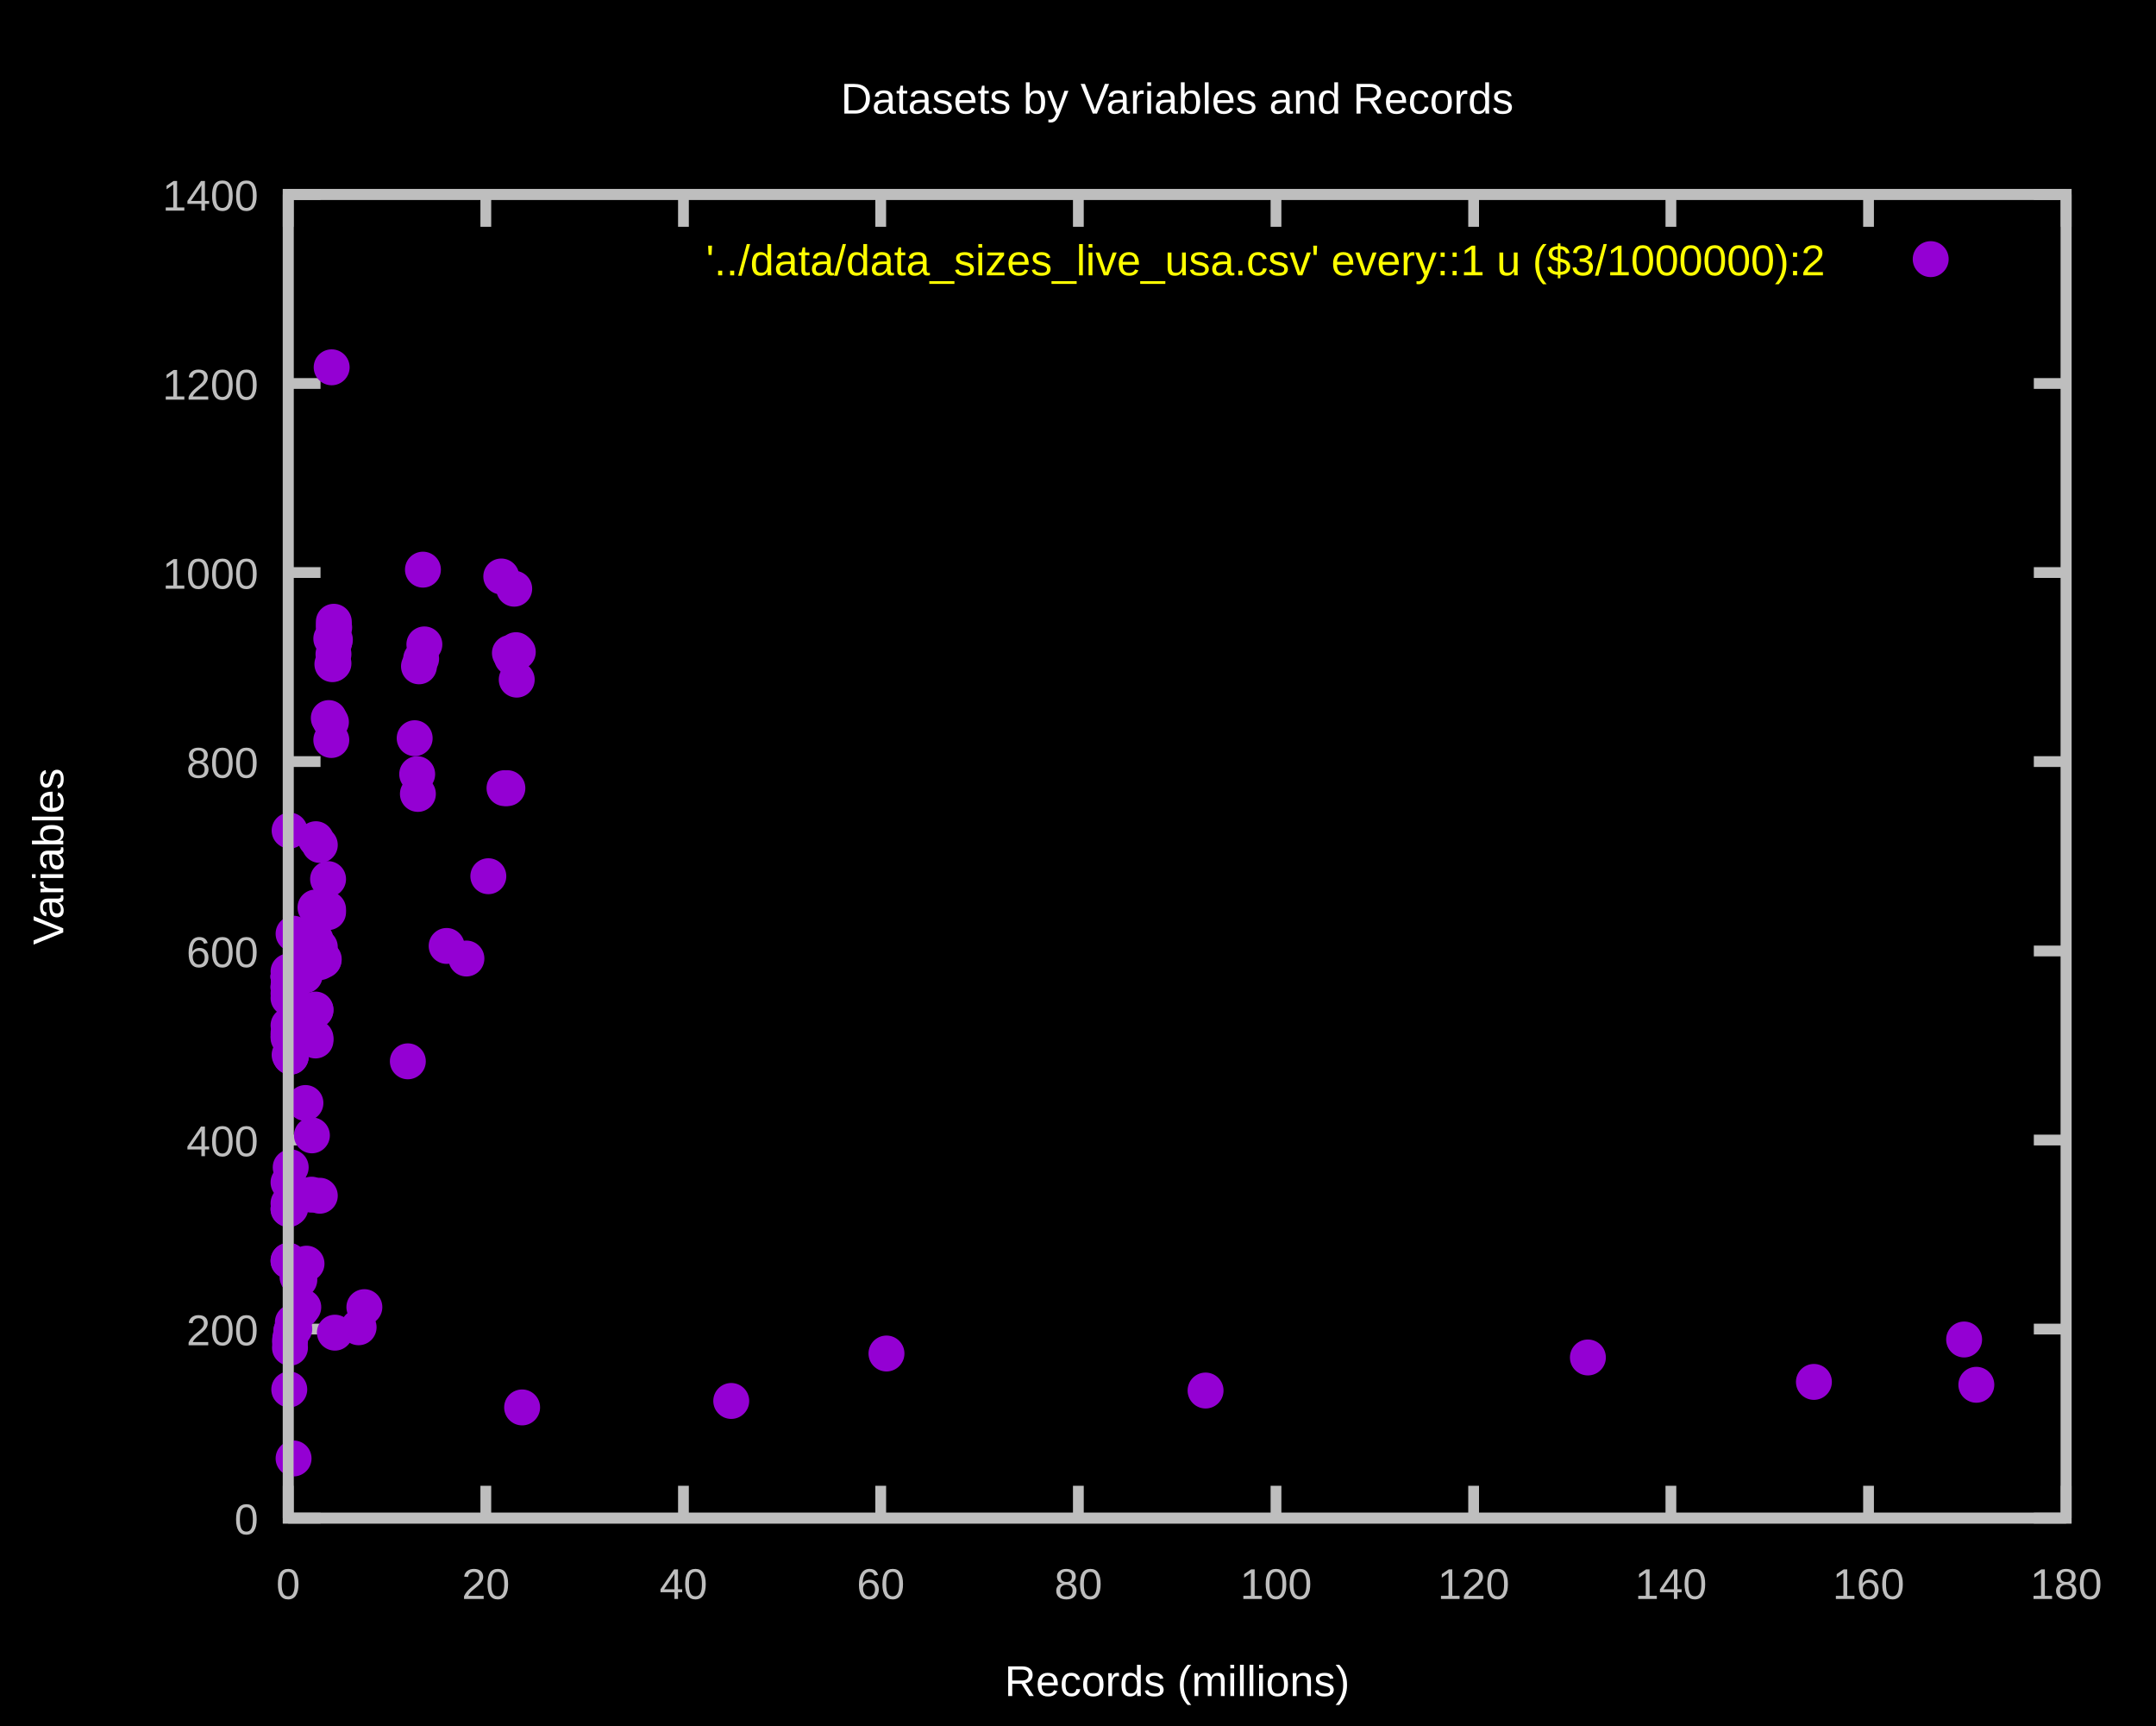
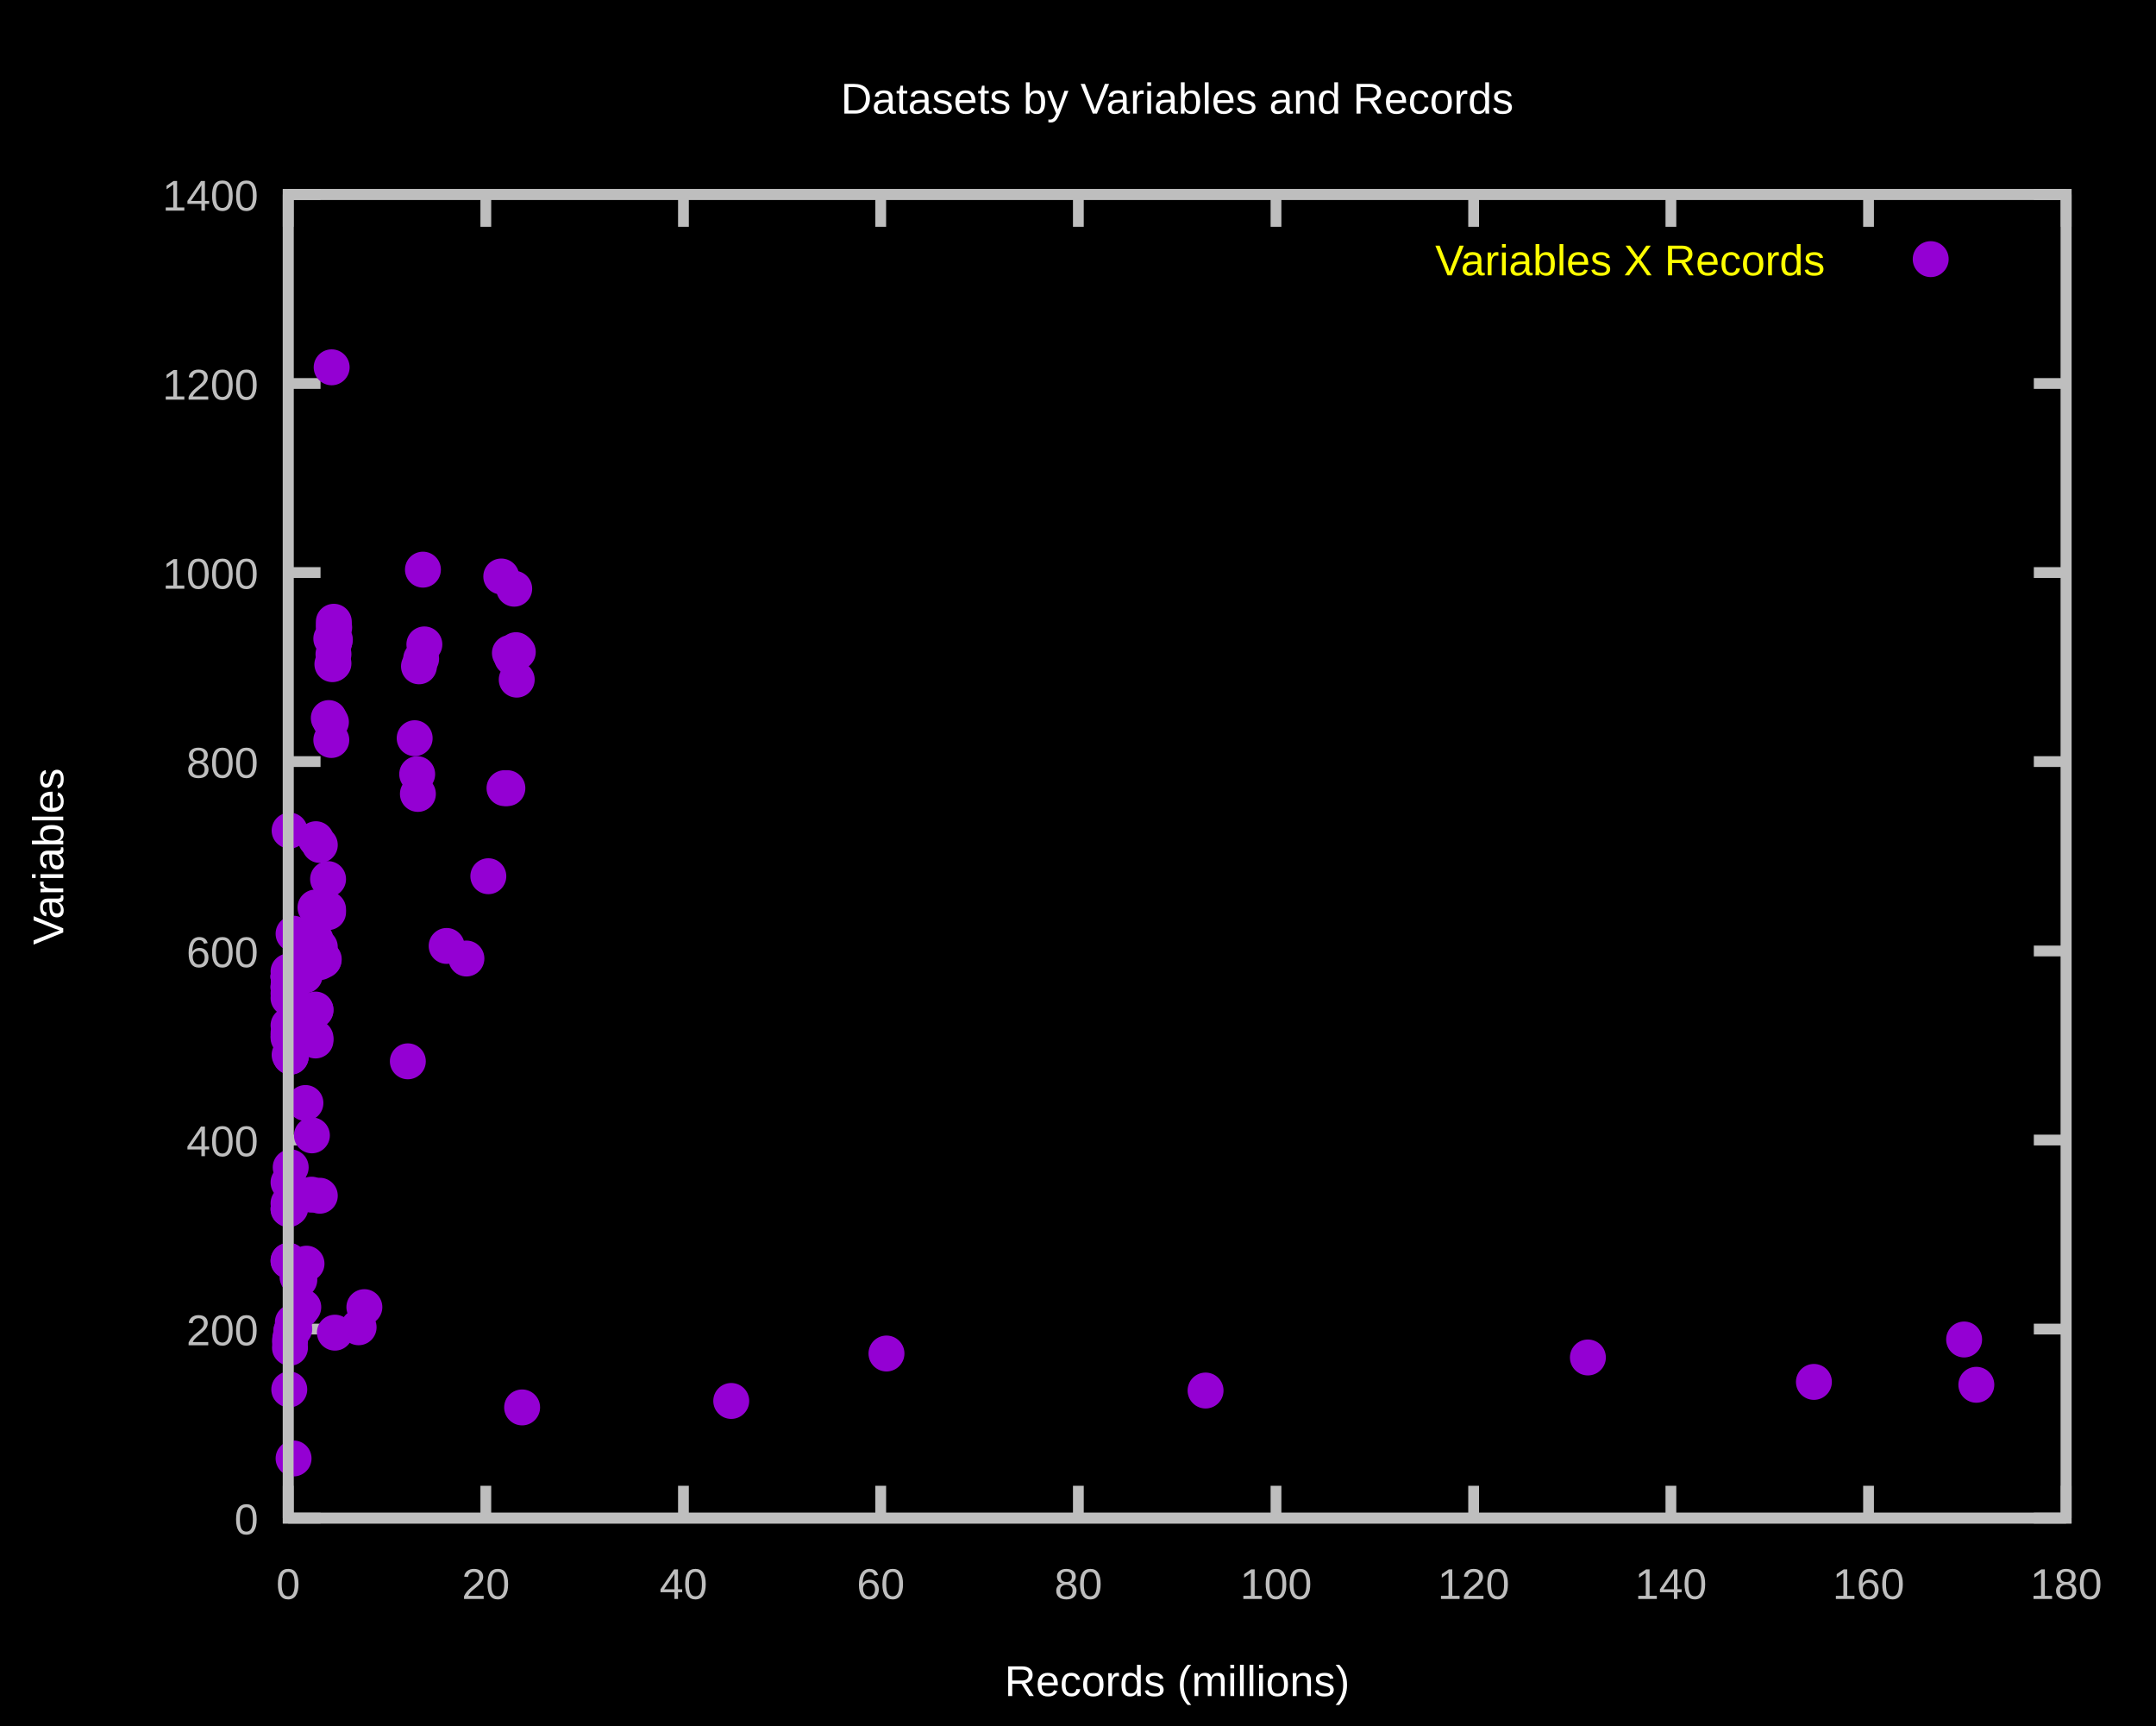
<svg xmlns="http://www.w3.org/2000/svg" xmlns:xlink="http://www.w3.org/1999/xlink" width="600" height="480" viewBox="0 0 600 480">
  <g id="gnuplot_canvas">
    <rect x="0" y="0" width="600" height="480" fill="none" />
    <defs>
      <circle id="gpDot" r="0.5" stroke-width="0.5" />
      <path id="gpPt0" stroke-width="0.222" stroke="currentColor" d="M-1,0 h2 M0,-1 v2" />
      <path id="gpPt1" stroke-width="0.222" stroke="currentColor" d="M-1,-1 L1,1 M1,-1 L-1,1" />
      <path id="gpPt2" stroke-width="0.222" stroke="currentColor" d="M-1,0 L1,0 M0,-1 L0,1 M-1,-1 L1,1 M-1,1 L1,-1" />
      <rect id="gpPt3" stroke-width="0.222" stroke="currentColor" x="-1" y="-1" width="2" height="2" />
      <rect id="gpPt4" stroke-width="0.222" stroke="currentColor" fill="currentColor" x="-1" y="-1" width="2" height="2" />
      <circle id="gpPt5" stroke-width="0.222" stroke="currentColor" cx="0" cy="0" r="1" />
      <use xlink:href="#gpPt5" id="gpPt6" fill="currentColor" stroke="none" />
      <path id="gpPt7" stroke-width="0.222" stroke="currentColor" d="M0,-1.33 L-1.33,0.67 L1.33,0.67 z" />
      <use xlink:href="#gpPt7" id="gpPt8" fill="currentColor" stroke="none" />
      <use xlink:href="#gpPt7" id="gpPt9" stroke="currentColor" transform="rotate(180)" />
      <use xlink:href="#gpPt9" id="gpPt10" fill="currentColor" stroke="none" />
      <use xlink:href="#gpPt3" id="gpPt11" stroke="currentColor" transform="rotate(45)" />
      <use xlink:href="#gpPt11" id="gpPt12" fill="currentColor" stroke="none" />
      <path id="gpPt13" stroke-width="0.222" stroke="currentColor" d="M0,1.330 L1.265,0.411 L0.782,-1.067 L-0.782,-1.076 L-1.265,0.411 z" />
      <use xlink:href="#gpPt13" id="gpPt14" fill="currentColor" stroke="none" />
      <filter id="textbox" filterUnits="objectBoundingBox" x="0" y="0" height="1" width="1">
        <feFlood flood-color="white" flood-opacity="1" result="bgnd" />
        <feComposite in="SourceGraphic" in2="bgnd" operator="atop" />
      </filter>
      <filter id="greybox" filterUnits="objectBoundingBox" x="0" y="0" height="1" width="1">
        <feFlood flood-color="lightgrey" flood-opacity="1" result="grey" />
        <feComposite in="SourceGraphic" in2="grey" operator="atop" />
      </filter>
    </defs>
    <g fill="none" color="white" stroke="currentColor" stroke-width="1.00" stroke-linecap="butt" stroke-linejoin="miter">
</g>
    <g fill="none" color="black" stroke="currentColor" stroke-width="1.00" stroke-linecap="butt" stroke-linejoin="miter">
      <g stroke="none" shape-rendering="crispEdges">
        <polygon fill="rgb(  0,   0,   0)" points="0.0,480.0 599.9,480.0 599.9,0.1 0.0,0.1 " />
      </g>
      <path stroke="black" d="M0.0,480.0 L0.0,0.1 L599.9,0.1 L599.9,480.0 L0.0,480.0 Z  " />
    </g>
    <g fill="none" color="black" stroke="black" stroke-width="3.00" stroke-linecap="butt" stroke-linejoin="miter">
</g>
    <g fill="none" color="black" stroke="currentColor" stroke-width="3.00" stroke-linecap="butt" stroke-linejoin="miter">
      <path stroke="rgb(190, 190, 190)" d="M80.2,422.4 L89.2,422.4 M575.0,422.4 L566.0,422.4  " />
      <g transform="translate(71.9,426.9)" stroke="none" fill="rgb(190,190,190)" font-family="Arial" font-size="12.00" text-anchor="end">
        <text>
          <tspan font-family="Arial"> 0</tspan>
        </text>
      </g>
    </g>
    <g fill="none" color="black" stroke="currentColor" stroke-width="3.00" stroke-linecap="butt" stroke-linejoin="miter">
      <path stroke="rgb(190, 190, 190)" d="M80.2,369.8 L89.2,369.8 M575.0,369.8 L566.0,369.8  " />
      <g transform="translate(71.9,374.3)" stroke="none" fill="rgb(190,190,190)" font-family="Arial" font-size="12.00" text-anchor="end">
        <text>
          <tspan font-family="Arial"> 200</tspan>
        </text>
      </g>
    </g>
    <g fill="none" color="black" stroke="currentColor" stroke-width="3.00" stroke-linecap="butt" stroke-linejoin="miter">
      <path stroke="rgb(190, 190, 190)" d="M80.2,317.2 L89.2,317.2 M575.0,317.2 L566.0,317.2  " />
      <g transform="translate(71.9,321.7)" stroke="none" fill="rgb(190,190,190)" font-family="Arial" font-size="12.00" text-anchor="end">
        <text>
          <tspan font-family="Arial"> 400</tspan>
        </text>
      </g>
    </g>
    <g fill="none" color="black" stroke="currentColor" stroke-width="3.00" stroke-linecap="butt" stroke-linejoin="miter">
      <path stroke="rgb(190, 190, 190)" d="M80.2,264.6 L89.2,264.6 M575.0,264.6 L566.0,264.6  " />
      <g transform="translate(71.9,269.1)" stroke="none" fill="rgb(190,190,190)" font-family="Arial" font-size="12.00" text-anchor="end">
        <text>
          <tspan font-family="Arial"> 600</tspan>
        </text>
      </g>
    </g>
    <g fill="none" color="black" stroke="currentColor" stroke-width="3.00" stroke-linecap="butt" stroke-linejoin="miter">
      <path stroke="rgb(190, 190, 190)" d="M80.2,211.9 L89.2,211.9 M575.0,211.9 L566.0,211.9  " />
      <g transform="translate(71.9,216.4)" stroke="none" fill="rgb(190,190,190)" font-family="Arial" font-size="12.00" text-anchor="end">
        <text>
          <tspan font-family="Arial"> 800</tspan>
        </text>
      </g>
    </g>
    <g fill="none" color="black" stroke="currentColor" stroke-width="3.00" stroke-linecap="butt" stroke-linejoin="miter">
      <path stroke="rgb(190, 190, 190)" d="M80.2,159.3 L89.2,159.3 M575.0,159.3 L566.0,159.3  " />
      <g transform="translate(71.9,163.8)" stroke="none" fill="rgb(190,190,190)" font-family="Arial" font-size="12.00" text-anchor="end">
        <text>
          <tspan font-family="Arial"> 1000</tspan>
        </text>
      </g>
    </g>
    <g fill="none" color="black" stroke="currentColor" stroke-width="3.00" stroke-linecap="butt" stroke-linejoin="miter">
      <path stroke="rgb(190, 190, 190)" d="M80.2,106.7 L89.2,106.7 M575.0,106.7 L566.0,106.7  " />
      <g transform="translate(71.9,111.2)" stroke="none" fill="rgb(190,190,190)" font-family="Arial" font-size="12.00" text-anchor="end">
        <text>
          <tspan font-family="Arial"> 1200</tspan>
        </text>
      </g>
    </g>
    <g fill="none" color="black" stroke="currentColor" stroke-width="3.00" stroke-linecap="butt" stroke-linejoin="miter">
      <path stroke="rgb(190, 190, 190)" d="M80.2,54.1 L89.2,54.1 M575.0,54.1 L566.0,54.1  " />
      <g transform="translate(71.9,58.6)" stroke="none" fill="rgb(190,190,190)" font-family="Arial" font-size="12.00" text-anchor="end">
        <text>
          <tspan font-family="Arial"> 1400</tspan>
        </text>
      </g>
    </g>
    <g fill="none" color="black" stroke="currentColor" stroke-width="3.00" stroke-linecap="butt" stroke-linejoin="miter">
      <path stroke="rgb(190, 190, 190)" d="M80.2,422.4 L80.2,413.4 M80.2,54.1 L80.2,63.1  " />
      <g transform="translate(80.2,444.9)" stroke="none" fill="rgb(190,190,190)" font-family="Arial" font-size="12.00" text-anchor="middle">
        <text>
          <tspan font-family="Arial"> 0</tspan>
        </text>
      </g>
    </g>
    <g fill="none" color="black" stroke="currentColor" stroke-width="3.00" stroke-linecap="butt" stroke-linejoin="miter">
      <path stroke="rgb(190, 190, 190)" d="M135.2,422.4 L135.2,413.4 M135.2,54.1 L135.2,63.1  " />
      <g transform="translate(135.2,444.9)" stroke="none" fill="rgb(190,190,190)" font-family="Arial" font-size="12.00" text-anchor="middle">
        <text>
          <tspan font-family="Arial"> 20</tspan>
        </text>
      </g>
    </g>
    <g fill="none" color="black" stroke="currentColor" stroke-width="3.00" stroke-linecap="butt" stroke-linejoin="miter">
      <path stroke="rgb(190, 190, 190)" d="M190.2,422.4 L190.2,413.4 M190.2,54.1 L190.2,63.1  " />
      <g transform="translate(190.2,444.9)" stroke="none" fill="rgb(190,190,190)" font-family="Arial" font-size="12.00" text-anchor="middle">
        <text>
          <tspan font-family="Arial"> 40</tspan>
        </text>
      </g>
    </g>
    <g fill="none" color="black" stroke="currentColor" stroke-width="3.00" stroke-linecap="butt" stroke-linejoin="miter">
      <path stroke="rgb(190, 190, 190)" d="M245.1,422.4 L245.1,413.4 M245.1,54.1 L245.1,63.1  " />
      <g transform="translate(245.1,444.9)" stroke="none" fill="rgb(190,190,190)" font-family="Arial" font-size="12.00" text-anchor="middle">
        <text>
          <tspan font-family="Arial"> 60</tspan>
        </text>
      </g>
    </g>
    <g fill="none" color="black" stroke="currentColor" stroke-width="3.00" stroke-linecap="butt" stroke-linejoin="miter">
      <path stroke="rgb(190, 190, 190)" d="M300.1,422.4 L300.1,413.4 M300.1,54.1 L300.1,63.1  " />
      <g transform="translate(300.1,444.9)" stroke="none" fill="rgb(190,190,190)" font-family="Arial" font-size="12.00" text-anchor="middle">
        <text>
          <tspan font-family="Arial"> 80</tspan>
        </text>
      </g>
    </g>
    <g fill="none" color="black" stroke="currentColor" stroke-width="3.00" stroke-linecap="butt" stroke-linejoin="miter">
      <path stroke="rgb(190, 190, 190)" d="M355.1,422.4 L355.1,413.4 M355.1,54.1 L355.1,63.1  " />
      <g transform="translate(355.1,444.9)" stroke="none" fill="rgb(190,190,190)" font-family="Arial" font-size="12.00" text-anchor="middle">
        <text>
          <tspan font-family="Arial"> 100</tspan>
        </text>
      </g>
    </g>
    <g fill="none" color="black" stroke="currentColor" stroke-width="3.00" stroke-linecap="butt" stroke-linejoin="miter">
      <path stroke="rgb(190, 190, 190)" d="M410.1,422.4 L410.1,413.4 M410.1,54.1 L410.1,63.1  " />
      <g transform="translate(410.1,444.9)" stroke="none" fill="rgb(190,190,190)" font-family="Arial" font-size="12.00" text-anchor="middle">
        <text>
          <tspan font-family="Arial"> 120</tspan>
        </text>
      </g>
    </g>
    <g fill="none" color="black" stroke="currentColor" stroke-width="3.00" stroke-linecap="butt" stroke-linejoin="miter">
      <path stroke="rgb(190, 190, 190)" d="M465.0,422.4 L465.0,413.4 M465.0,54.1 L465.0,63.1  " />
      <g transform="translate(465.0,444.9)" stroke="none" fill="rgb(190,190,190)" font-family="Arial" font-size="12.00" text-anchor="middle">
        <text>
          <tspan font-family="Arial"> 140</tspan>
        </text>
      </g>
    </g>
    <g fill="none" color="black" stroke="currentColor" stroke-width="3.00" stroke-linecap="butt" stroke-linejoin="miter">
      <path stroke="rgb(190, 190, 190)" d="M520.0,422.4 L520.0,413.4 M520.0,54.1 L520.0,63.1  " />
      <g transform="translate(520.0,444.9)" stroke="none" fill="rgb(190,190,190)" font-family="Arial" font-size="12.00" text-anchor="middle">
        <text>
          <tspan font-family="Arial"> 160</tspan>
        </text>
      </g>
    </g>
    <g fill="none" color="black" stroke="currentColor" stroke-width="3.00" stroke-linecap="butt" stroke-linejoin="miter">
      <path stroke="rgb(190, 190, 190)" d="M575.0,422.4 L575.0,413.4 M575.0,54.1 L575.0,63.1  " />
      <g transform="translate(575.0,444.9)" stroke="none" fill="rgb(190,190,190)" font-family="Arial" font-size="12.00" text-anchor="middle">
        <text>
          <tspan font-family="Arial"> 180</tspan>
        </text>
      </g>
    </g>
    <g fill="none" color="black" stroke="currentColor" stroke-width="3.00" stroke-linecap="butt" stroke-linejoin="miter">
</g>
    <g fill="none" color="black" stroke="currentColor" stroke-width="3.00" stroke-linecap="butt" stroke-linejoin="miter">
      <path stroke="rgb(190, 190, 190)" d="M80.2,54.1 L80.2,422.4 L575.0,422.4 L575.0,54.1 L80.2,54.1 Z  " />
    </g>
    <g fill="none" color="black" stroke="currentColor" stroke-width="3.00" stroke-linecap="butt" stroke-linejoin="miter">
      <g transform="translate(17.6,238.3) rotate(270)" stroke="none" fill="rgb(255,255,255)" font-family="Arial" font-size="12.00" text-anchor="middle">
        <text>
          <tspan font-family="Arial">Variables</tspan>
        </text>
      </g>
    </g>
    <g fill="none" color="black" stroke="currentColor" stroke-width="3.00" stroke-linecap="butt" stroke-linejoin="miter">
      <g transform="translate(327.6,471.9)" stroke="none" fill="rgb(255,255,255)" font-family="Arial" font-size="12.00" text-anchor="middle">
        <text>
          <tspan font-family="Arial">Records (millions)</tspan>
        </text>
      </g>
    </g>
    <g fill="none" color="black" stroke="currentColor" stroke-width="3.00" stroke-linecap="butt" stroke-linejoin="miter">
      <g transform="translate(327.6,31.6)" stroke="none" fill="rgb(255,255,255)" font-family="Arial" font-size="12.00" text-anchor="middle">
        <text>
          <tspan font-family="Arial">Datasets by Variables and Records</tspan>
        </text>
      </g>
    </g>
    <g fill="none" color="black" stroke="currentColor" stroke-width="3.00" stroke-linecap="butt" stroke-linejoin="miter">
</g>
    <g id="gnuplot_plot_1">
      <g fill="none" color="white" stroke="currentColor" stroke-width="1.00" stroke-linecap="butt" stroke-linejoin="miter">
</g>
      <g fill="none" color="black" stroke="currentColor" stroke-width="1.00" stroke-linecap="butt" stroke-linejoin="miter">
        <g transform="translate(507.9,76.6)" stroke="none" fill="rgb(255,255,0)" font-family="Arial" font-size="12.00" text-anchor="end">
-           <text>'../data/data_sizes_live_usa.csv' every::1 u ($3/1000000):2</text>
+           <text>
+             <tspan font-family="Arial">Variables X Records</tspan>
+           </text>
        </g>
      </g>
      <g fill="none" color="black" stroke="currentColor" stroke-width="1.00" stroke-linecap="butt" stroke-linejoin="miter">
        <use xlink:href="#gpPt6" transform="translate(145.3,391.6) scale(4.50)" color="rgb(148,   0, 211)" />
        <use xlink:href="#gpPt6" transform="translate(80.8,372.2) scale(4.50)" color="rgb(148,   0, 211)" />
        <use xlink:href="#gpPt6" transform="translate(81.1,370.3) scale(4.50)" color="rgb(148,   0, 211)" />
        <use xlink:href="#gpPt6" transform="translate(81.1,370.3) scale(4.50)" color="rgb(148,   0, 211)" />
        <use xlink:href="#gpPt6" transform="translate(81.5,367.9) scale(4.50)" color="rgb(148,   0, 211)" />
        <use xlink:href="#gpPt6" transform="translate(81.7,368.5) scale(4.50)" color="rgb(148,   0, 211)" />
        <use xlink:href="#gpPt6" transform="translate(99.8,369.3) scale(4.50)" color="rgb(148,   0, 211)" />
        <use xlink:href="#gpPt6" transform="translate(246.7,376.6) scale(4.50)" color="rgb(148,   0, 211)" />
        <use xlink:href="#gpPt6" transform="translate(81.9,369.8) scale(4.50)" color="rgb(148,   0, 211)" />
        <use xlink:href="#gpPt6" transform="translate(93.2,370.8) scale(4.50)" color="rgb(148,   0, 211)" />
        <use xlink:href="#gpPt6" transform="translate(82.8,355.3) scale(4.50)" color="rgb(148,   0, 211)" />
        <use xlink:href="#gpPt6" transform="translate(83.1,355.3) scale(4.50)" color="rgb(148,   0, 211)" />
        <use xlink:href="#gpPt6" transform="translate(335.5,386.9) scale(4.50)" color="rgb(148,   0, 211)" />
        <use xlink:href="#gpPt6" transform="translate(80.7,373.2) scale(4.50)" color="rgb(148,   0, 211)" />
        <use xlink:href="#gpPt6" transform="translate(83.3,356.1) scale(4.50)" color="rgb(148,   0, 211)" />
        <use xlink:href="#gpPt6" transform="translate(85.3,351.6) scale(4.50)" color="rgb(148,   0, 211)" />
        <use xlink:href="#gpPt6" transform="translate(550.0,385.3) scale(4.50)" color="rgb(148,   0, 211)" />
        <use xlink:href="#gpPt6" transform="translate(83.8,364.5) scale(4.50)" color="rgb(148,   0, 211)" />
        <use xlink:href="#gpPt6" transform="translate(80.7,375.0) scale(4.50)" color="rgb(148,   0, 211)" />
        <use xlink:href="#gpPt6" transform="translate(441.9,377.7) scale(4.50)" color="rgb(148,   0, 211)" />
        <use xlink:href="#gpPt6" transform="translate(84.4,363.7) scale(4.50)" color="rgb(148,   0, 211)" />
        <use xlink:href="#gpPt6" transform="translate(101.4,363.7) scale(4.50)" color="rgb(148,   0, 211)" />
        <use xlink:href="#gpPt6" transform="translate(80.5,386.6) scale(4.50)" color="rgb(148,   0, 211)" />
        <use xlink:href="#gpPt6" transform="translate(504.8,384.5) scale(4.50)" color="rgb(148,   0, 211)" />
        <use xlink:href="#gpPt6" transform="translate(85.0,306.9) scale(4.50)" color="rgb(148,   0, 211)" />
        <use xlink:href="#gpPt6" transform="translate(546.6,372.7) scale(4.50)" color="rgb(148,   0, 211)" />
        <use xlink:href="#gpPt6" transform="translate(86.8,315.9) scale(4.50)" color="rgb(148,   0, 211)" />
        <use xlink:href="#gpPt6" transform="translate(86.7,332.4) scale(4.50)" color="rgb(148,   0, 211)" />
        <use xlink:href="#gpPt6" transform="translate(113.5,295.3) scale(4.50)" color="rgb(148,   0, 211)" />
        <use xlink:href="#gpPt6" transform="translate(87.8,281.1) scale(4.50)" color="rgb(148,   0, 211)" />
        <use xlink:href="#gpPt6" transform="translate(87.8,289.5) scale(4.50)" color="rgb(148,   0, 211)" />
        <use xlink:href="#gpPt6" transform="translate(87.8,280.9) scale(4.50)" color="rgb(148,   0, 211)" />
        <use xlink:href="#gpPt6" transform="translate(87.8,288.8) scale(4.50)" color="rgb(148,   0, 211)" />
        <use xlink:href="#gpPt6" transform="translate(87.8,252.5) scale(4.50)" color="rgb(148,   0, 211)" />
        <use xlink:href="#gpPt6" transform="translate(87.8,261.4) scale(4.50)" color="rgb(148,   0, 211)" />
        <use xlink:href="#gpPt6" transform="translate(80.3,350.8) scale(4.50)" color="rgb(148,   0, 211)" />
        <use xlink:href="#gpPt6" transform="translate(80.3,350.8) scale(4.50)" color="rgb(148,   0, 211)" />
        <use xlink:href="#gpPt6" transform="translate(80.3,336.4) scale(4.50)" color="rgb(148,   0, 211)" />
        <use xlink:href="#gpPt6" transform="translate(124.3,263.2) scale(4.50)" color="rgb(148,   0, 211)" />
        <use xlink:href="#gpPt6" transform="translate(89.0,263.5) scale(4.50)" color="rgb(148,   0, 211)" />
        <use xlink:href="#gpPt6" transform="translate(89.0,267.7) scale(4.50)" color="rgb(148,   0, 211)" />
        <use xlink:href="#gpPt6" transform="translate(89.0,235.1) scale(4.50)" color="rgb(148,   0, 211)" />
        <use xlink:href="#gpPt6" transform="translate(89.0,332.7) scale(4.50)" color="rgb(148,   0, 211)" />
        <use xlink:href="#gpPt6" transform="translate(80.8,336.1) scale(4.50)" color="rgb(148,   0, 211)" />
        <use xlink:href="#gpPt6" transform="translate(80.3,336.4) scale(4.50)" color="rgb(148,   0, 211)" />
        <use xlink:href="#gpPt6" transform="translate(129.8,266.7) scale(4.50)" color="rgb(148,   0, 211)" />
        <use xlink:href="#gpPt6" transform="translate(90.1,266.9) scale(4.50)" color="rgb(148,   0, 211)" />
        <use xlink:href="#gpPt6" transform="translate(90.0,267.2) scale(4.50)" color="rgb(148,   0, 211)" />
        <use xlink:href="#gpPt6" transform="translate(87.9,233.5) scale(4.50)" color="rgb(148,   0, 211)" />
        <use xlink:href="#gpPt6" transform="translate(84.8,271.4) scale(4.50)" color="rgb(148,   0, 211)" />
        <use xlink:href="#gpPt6" transform="translate(80.9,335.1) scale(4.50)" color="rgb(148,   0, 211)" />
        <use xlink:href="#gpPt6" transform="translate(80.3,334.8) scale(4.50)" color="rgb(148,   0, 211)" />
        <use xlink:href="#gpPt6" transform="translate(135.9,243.8) scale(4.50)" color="rgb(148,   0, 211)" />
        <use xlink:href="#gpPt6" transform="translate(91.3,253.8) scale(4.50)" color="rgb(148,   0, 211)" />
        <use xlink:href="#gpPt6" transform="translate(91.3,244.6) scale(4.50)" color="rgb(148,   0, 211)" />
        <use xlink:href="#gpPt6" transform="translate(80.9,324.8) scale(4.50)" color="rgb(148,   0, 211)" />
        <use xlink:href="#gpPt6" transform="translate(80.3,285.3) scale(4.50)" color="rgb(148,   0, 211)" />
        <use xlink:href="#gpPt6" transform="translate(81.7,259.8) scale(4.50)" color="rgb(148,   0, 211)" />
        <use xlink:href="#gpPt6" transform="translate(91.3,253.0) scale(4.50)" color="rgb(148,   0, 211)" />
        <use xlink:href="#gpPt6" transform="translate(80.3,329.0) scale(4.50)" color="rgb(148,   0, 211)" />
        <use xlink:href="#gpPt6" transform="translate(84.9,260.6) scale(4.50)" color="rgb(148,   0, 211)" />
        <use xlink:href="#gpPt6" transform="translate(84.4,260.3) scale(4.50)" color="rgb(148,   0, 211)" />
        <use xlink:href="#gpPt6" transform="translate(84.9,261.4) scale(4.50)" color="rgb(148,   0, 211)" />
        <use xlink:href="#gpPt6" transform="translate(84.9,262.5) scale(4.50)" color="rgb(148,   0, 211)" />
        <use xlink:href="#gpPt6" transform="translate(91.5,199.8) scale(4.50)" color="rgb(148,   0, 211)" />
        <use xlink:href="#gpPt6" transform="translate(80.3,287.4) scale(4.50)" color="rgb(148,   0, 211)" />
        <use xlink:href="#gpPt6" transform="translate(92.1,200.9) scale(4.50)" color="rgb(148,   0, 211)" />
        <use xlink:href="#gpPt6" transform="translate(80.3,288.2) scale(4.50)" color="rgb(148,   0, 211)" />
        <use xlink:href="#gpPt6" transform="translate(92.2,205.9) scale(4.50)" color="rgb(148,   0, 211)" />
        <use xlink:href="#gpPt6" transform="translate(80.3,288.8) scale(4.50)" color="rgb(148,   0, 211)" />
        <use xlink:href="#gpPt6" transform="translate(115.4,205.4) scale(4.50)" color="rgb(148,   0, 211)" />
        <use xlink:href="#gpPt6" transform="translate(80.6,288.0) scale(4.50)" color="rgb(148,   0, 211)" />
        <use xlink:href="#gpPt6" transform="translate(92.2,177.7) scale(4.50)" color="rgb(148,   0, 211)" />
        <use xlink:href="#gpPt6" transform="translate(80.3,270.3) scale(4.50)" color="rgb(148,   0, 211)" />
        <use xlink:href="#gpPt6" transform="translate(116.1,215.4) scale(4.50)" color="rgb(148,   0, 211)" />
        <use xlink:href="#gpPt6" transform="translate(80.6,231.1) scale(4.50)" color="rgb(148,   0, 211)" />
        <use xlink:href="#gpPt6" transform="translate(92.3,102.2) scale(4.50)" color="rgb(148,   0, 211)" />
        <use xlink:href="#gpPt6" transform="translate(80.3,271.7) scale(4.50)" color="rgb(148,   0, 211)" />
        <use xlink:href="#gpPt6" transform="translate(139.5,160.4) scale(4.50)" color="rgb(148,   0, 211)" />
        <use xlink:href="#gpPt6" transform="translate(80.9,293.8) scale(4.50)" color="rgb(148,   0, 211)" />
        <use xlink:href="#gpPt6" transform="translate(116.3,220.9) scale(4.50)" color="rgb(148,   0, 211)" />
        <use xlink:href="#gpPt6" transform="translate(80.6,293.5) scale(4.50)" color="rgb(148,   0, 211)" />
        <use xlink:href="#gpPt6" transform="translate(92.5,184.8) scale(4.50)" color="rgb(148,   0, 211)" />
        <use xlink:href="#gpPt6" transform="translate(80.3,276.4) scale(4.50)" color="rgb(148,   0, 211)" />
        <use xlink:href="#gpPt6" transform="translate(116.6,185.4) scale(4.50)" color="rgb(148,   0, 211)" />
        <use xlink:href="#gpPt6" transform="translate(80.6,275.1) scale(4.50)" color="rgb(148,   0, 211)" />
        <use xlink:href="#gpPt6" transform="translate(140.4,219.3) scale(4.50)" color="rgb(148,   0, 211)" />
        <use xlink:href="#gpPt6" transform="translate(80.9,294.0) scale(4.50)" color="rgb(148,   0, 211)" />
        <use xlink:href="#gpPt6" transform="translate(203.5,389.8) scale(4.50)" color="rgb(148,   0, 211)" />
        <use xlink:href="#gpPt6" transform="translate(81.7,405.8) scale(4.50)" color="rgb(148,   0, 211)" />
        <use xlink:href="#gpPt6" transform="translate(92.8,182.0) scale(4.50)" color="rgb(148,   0, 211)" />
        <use xlink:href="#gpPt6" transform="translate(80.3,274.8) scale(4.50)" color="rgb(148,   0, 211)" />
        <use xlink:href="#gpPt6" transform="translate(117.2,183.3) scale(4.50)" color="rgb(148,   0, 211)" />
        <use xlink:href="#gpPt6" transform="translate(80.6,274.0) scale(4.50)" color="rgb(148,   0, 211)" />
        <use xlink:href="#gpPt6" transform="translate(141.2,219.3) scale(4.50)" color="rgb(148,   0, 211)" />
        <use xlink:href="#gpPt6" transform="translate(80.9,294.0) scale(4.50)" color="rgb(148,   0, 211)" />
        <use xlink:href="#gpPt6" transform="translate(92.8,184.6) scale(4.50)" color="rgb(148,   0, 211)" />
        <use xlink:href="#gpPt6" transform="translate(80.3,277.7) scale(4.50)" color="rgb(148,   0, 211)" />
        <use xlink:href="#gpPt6" transform="translate(117.7,158.5) scale(4.50)" color="rgb(148,   0, 211)" />
        <use xlink:href="#gpPt6" transform="translate(80.6,276.1) scale(4.50)" color="rgb(148,   0, 211)" />
        <use xlink:href="#gpPt6" transform="translate(141.9,181.7) scale(4.50)" color="rgb(148,   0, 211)" />
        <use xlink:href="#gpPt6" transform="translate(80.9,277.7) scale(4.50)" color="rgb(148,   0, 211)" />
        <use xlink:href="#gpPt6" transform="translate(92.9,173.0) scale(4.50)" color="rgb(148,   0, 211)" />
        <use xlink:href="#gpPt6" transform="translate(80.3,271.9) scale(4.50)" color="rgb(148,   0, 211)" />
        <use xlink:href="#gpPt6" transform="translate(118.1,179.3) scale(4.50)" color="rgb(148,   0, 211)" />
        <use xlink:href="#gpPt6" transform="translate(80.6,275.6) scale(4.50)" color="rgb(148,   0, 211)" />
        <use xlink:href="#gpPt6" transform="translate(142.5,183.0) scale(4.50)" color="rgb(148,   0, 211)" />
        <use xlink:href="#gpPt6" transform="translate(80.9,277.7) scale(4.50)" color="rgb(148,   0, 211)" />
        <use xlink:href="#gpPt6" transform="translate(92.9,174.3) scale(4.50)" color="rgb(148,   0, 211)" />
        <use xlink:href="#gpPt6" transform="translate(80.3,271.7) scale(4.50)" color="rgb(148,   0, 211)" />
        <use xlink:href="#gpPt6" transform="translate(143.1,163.8) scale(4.50)" color="rgb(148,   0, 211)" />
        <use xlink:href="#gpPt6" transform="translate(80.9,277.7) scale(4.50)" color="rgb(148,   0, 211)" />
        <use xlink:href="#gpPt6" transform="translate(93.0,174.6) scale(4.50)" color="rgb(148,   0, 211)" />
        <use xlink:href="#gpPt6" transform="translate(80.3,271.7) scale(4.50)" color="rgb(148,   0, 211)" />
        <use xlink:href="#gpPt6" transform="translate(143.6,180.9) scale(4.50)" color="rgb(148,   0, 211)" />
        <use xlink:href="#gpPt6" transform="translate(80.9,276.1) scale(4.50)" color="rgb(148,   0, 211)" />
        <use xlink:href="#gpPt6" transform="translate(93.0,178.8) scale(4.50)" color="rgb(148,   0, 211)" />
        <use xlink:href="#gpPt6" transform="translate(80.3,274.8) scale(4.50)" color="rgb(148,   0, 211)" />
        <use xlink:href="#gpPt6" transform="translate(143.8,189.1) scale(4.50)" color="rgb(148,   0, 211)" />
        <use xlink:href="#gpPt6" transform="translate(80.9,277.7) scale(4.50)" color="rgb(148,   0, 211)" />
        <use xlink:href="#gpPt6" transform="translate(93.2,178.0) scale(4.50)" color="rgb(148,   0, 211)" />
        <use xlink:href="#gpPt6" transform="translate(80.3,274.3) scale(4.50)" color="rgb(148,   0, 211)" />
        <use xlink:href="#gpPt6" transform="translate(144.1,181.4) scale(4.50)" color="rgb(148,   0, 211)" />
        <use xlink:href="#gpPt6" transform="translate(80.8,277.2) scale(4.50)" color="rgb(148,   0, 211)" />
        <use xlink:href="#gpPt6" transform="translate(537.3,72.1) scale(4.50)" color="rgb(148,   0, 211)" />
      </g>
    </g>
    <g fill="none" color="white" stroke="rgb(148,   0, 211)" stroke-width="2.00" stroke-linecap="butt" stroke-linejoin="miter">
</g>
    <g fill="none" color="black" stroke="currentColor" stroke-width="2.00" stroke-linecap="butt" stroke-linejoin="miter">
</g>
    <g fill="none" color="black" stroke="black" stroke-width="3.00" stroke-linecap="butt" stroke-linejoin="miter">
</g>
    <g fill="none" color="black" stroke="currentColor" stroke-width="3.00" stroke-linecap="butt" stroke-linejoin="miter">
      <path stroke="rgb(190, 190, 190)" d="M80.2,54.1 L80.2,422.4 L575.0,422.4 L575.0,54.1 L80.2,54.1 Z  " />
    </g>
    <g fill="none" color="black" stroke="currentColor" stroke-width="3.00" stroke-linecap="butt" stroke-linejoin="miter">
</g>
  </g>
</svg>
